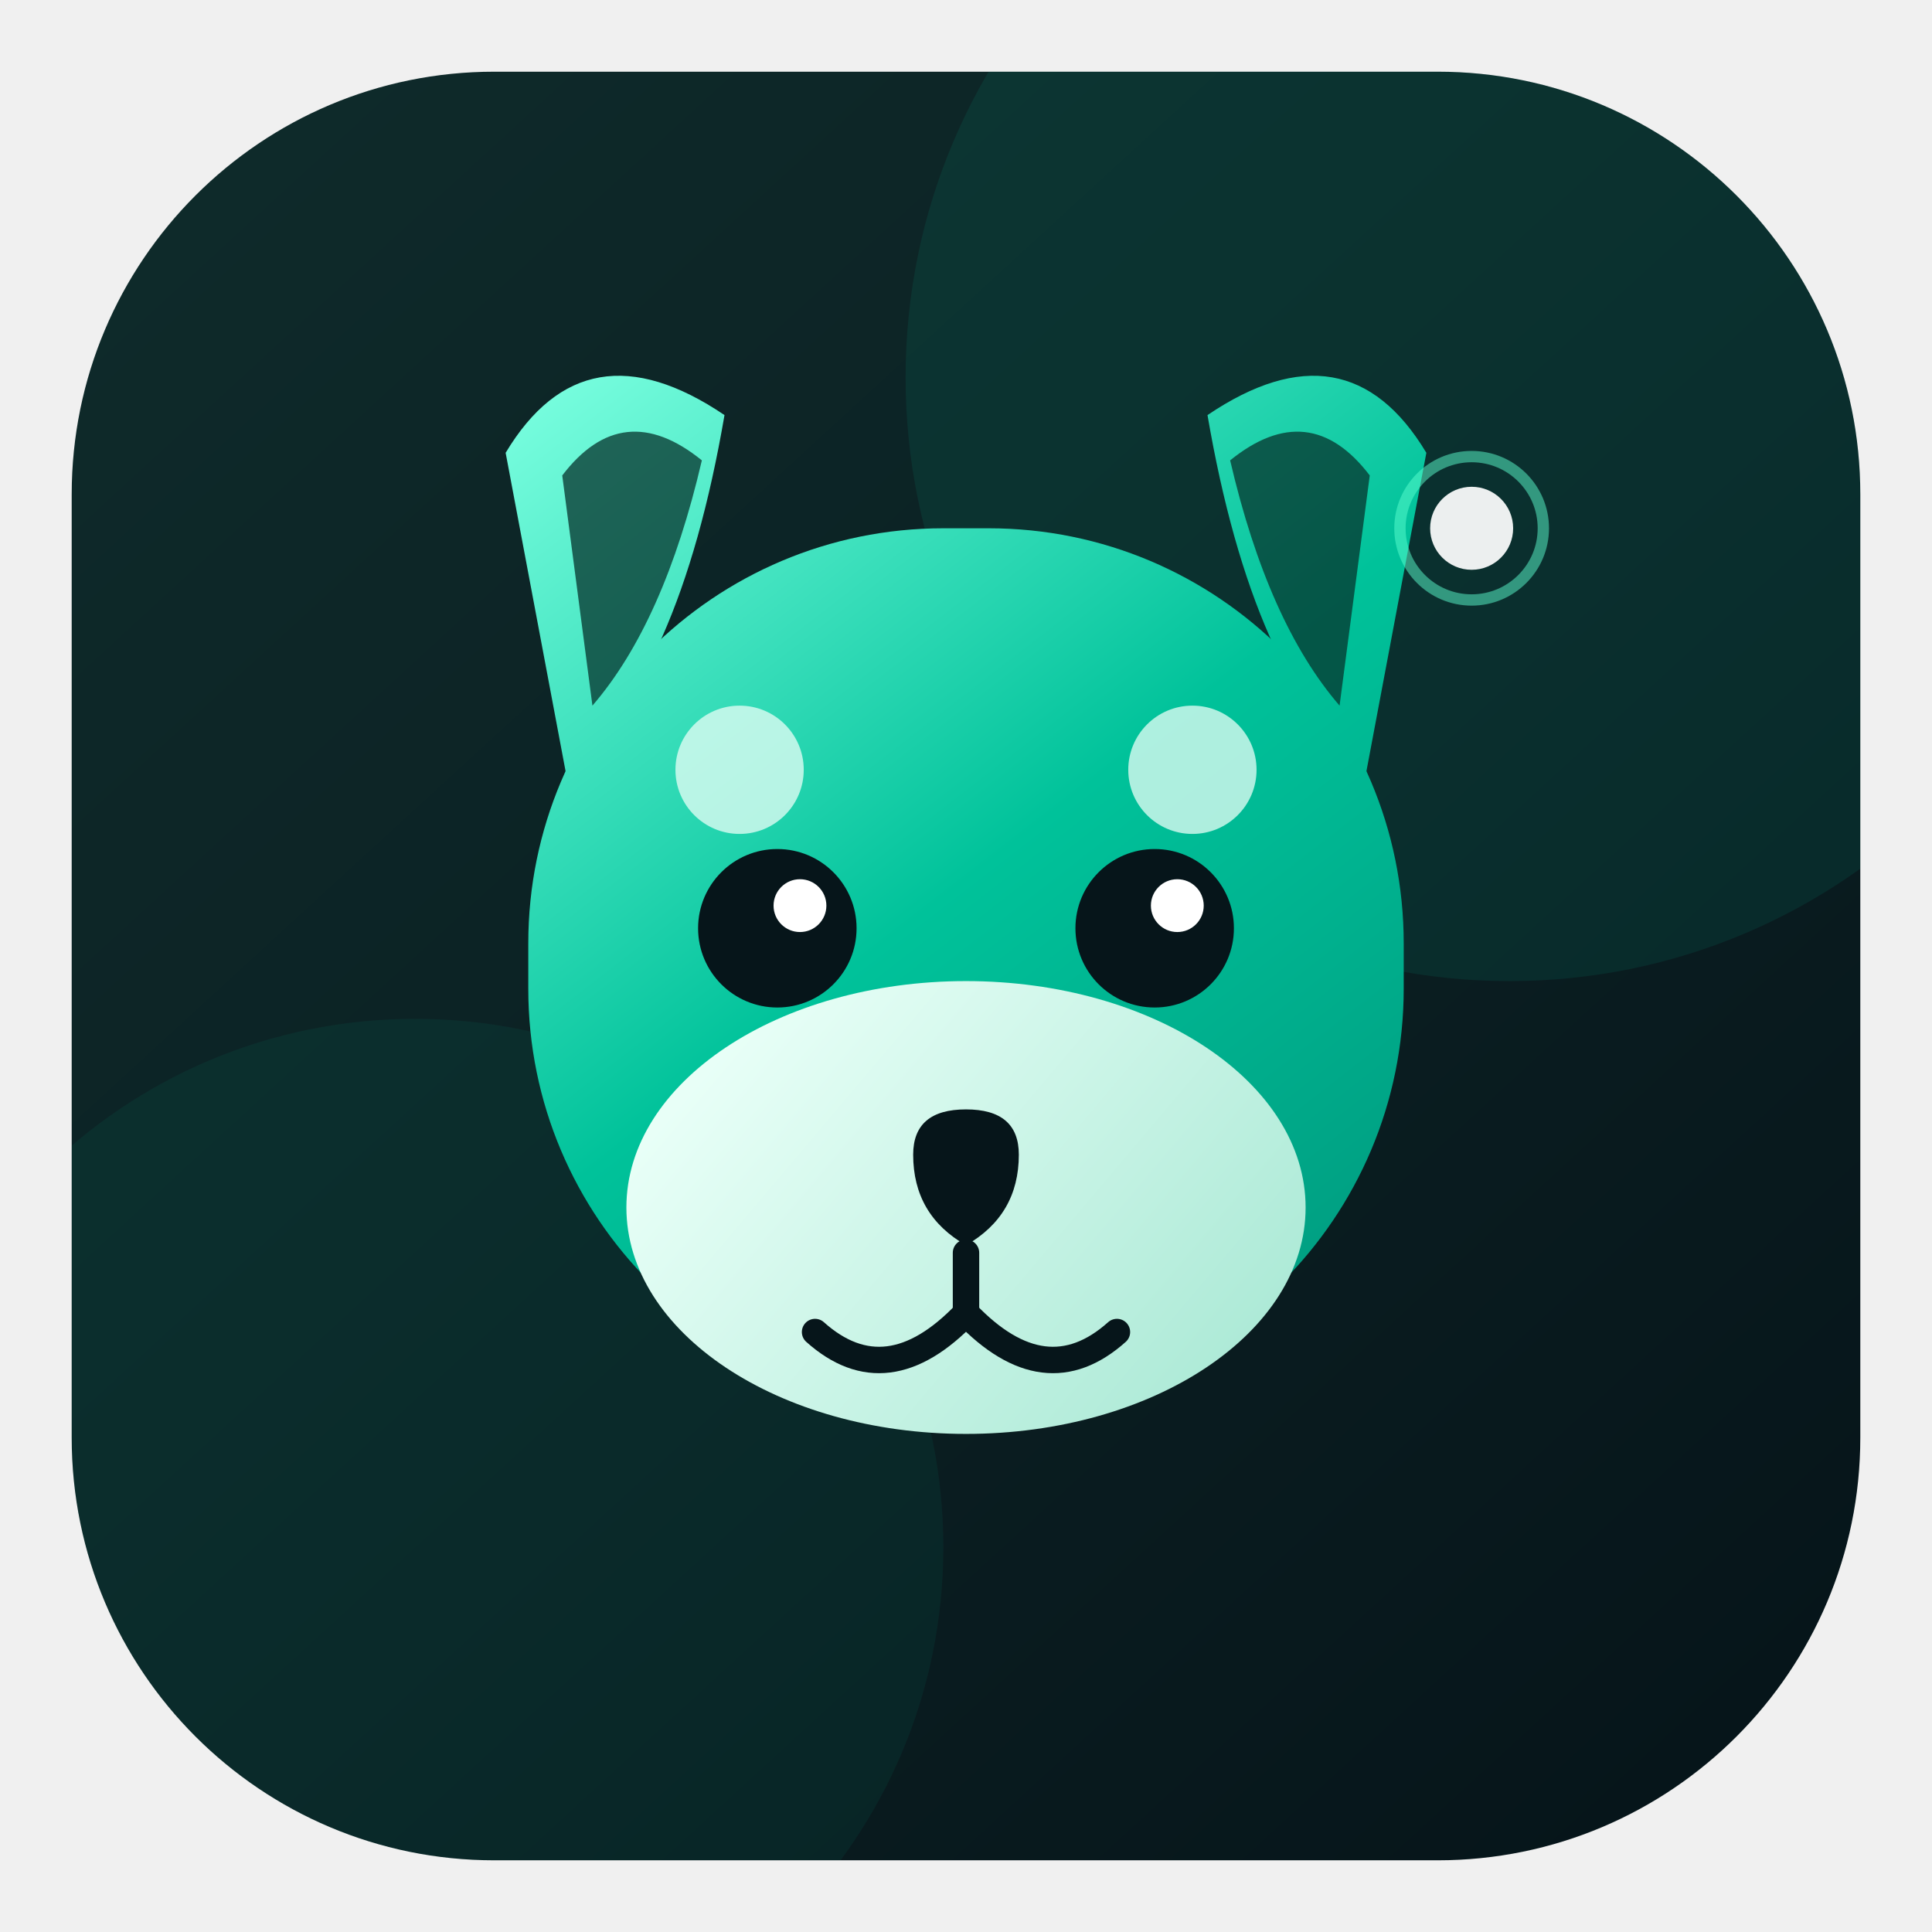
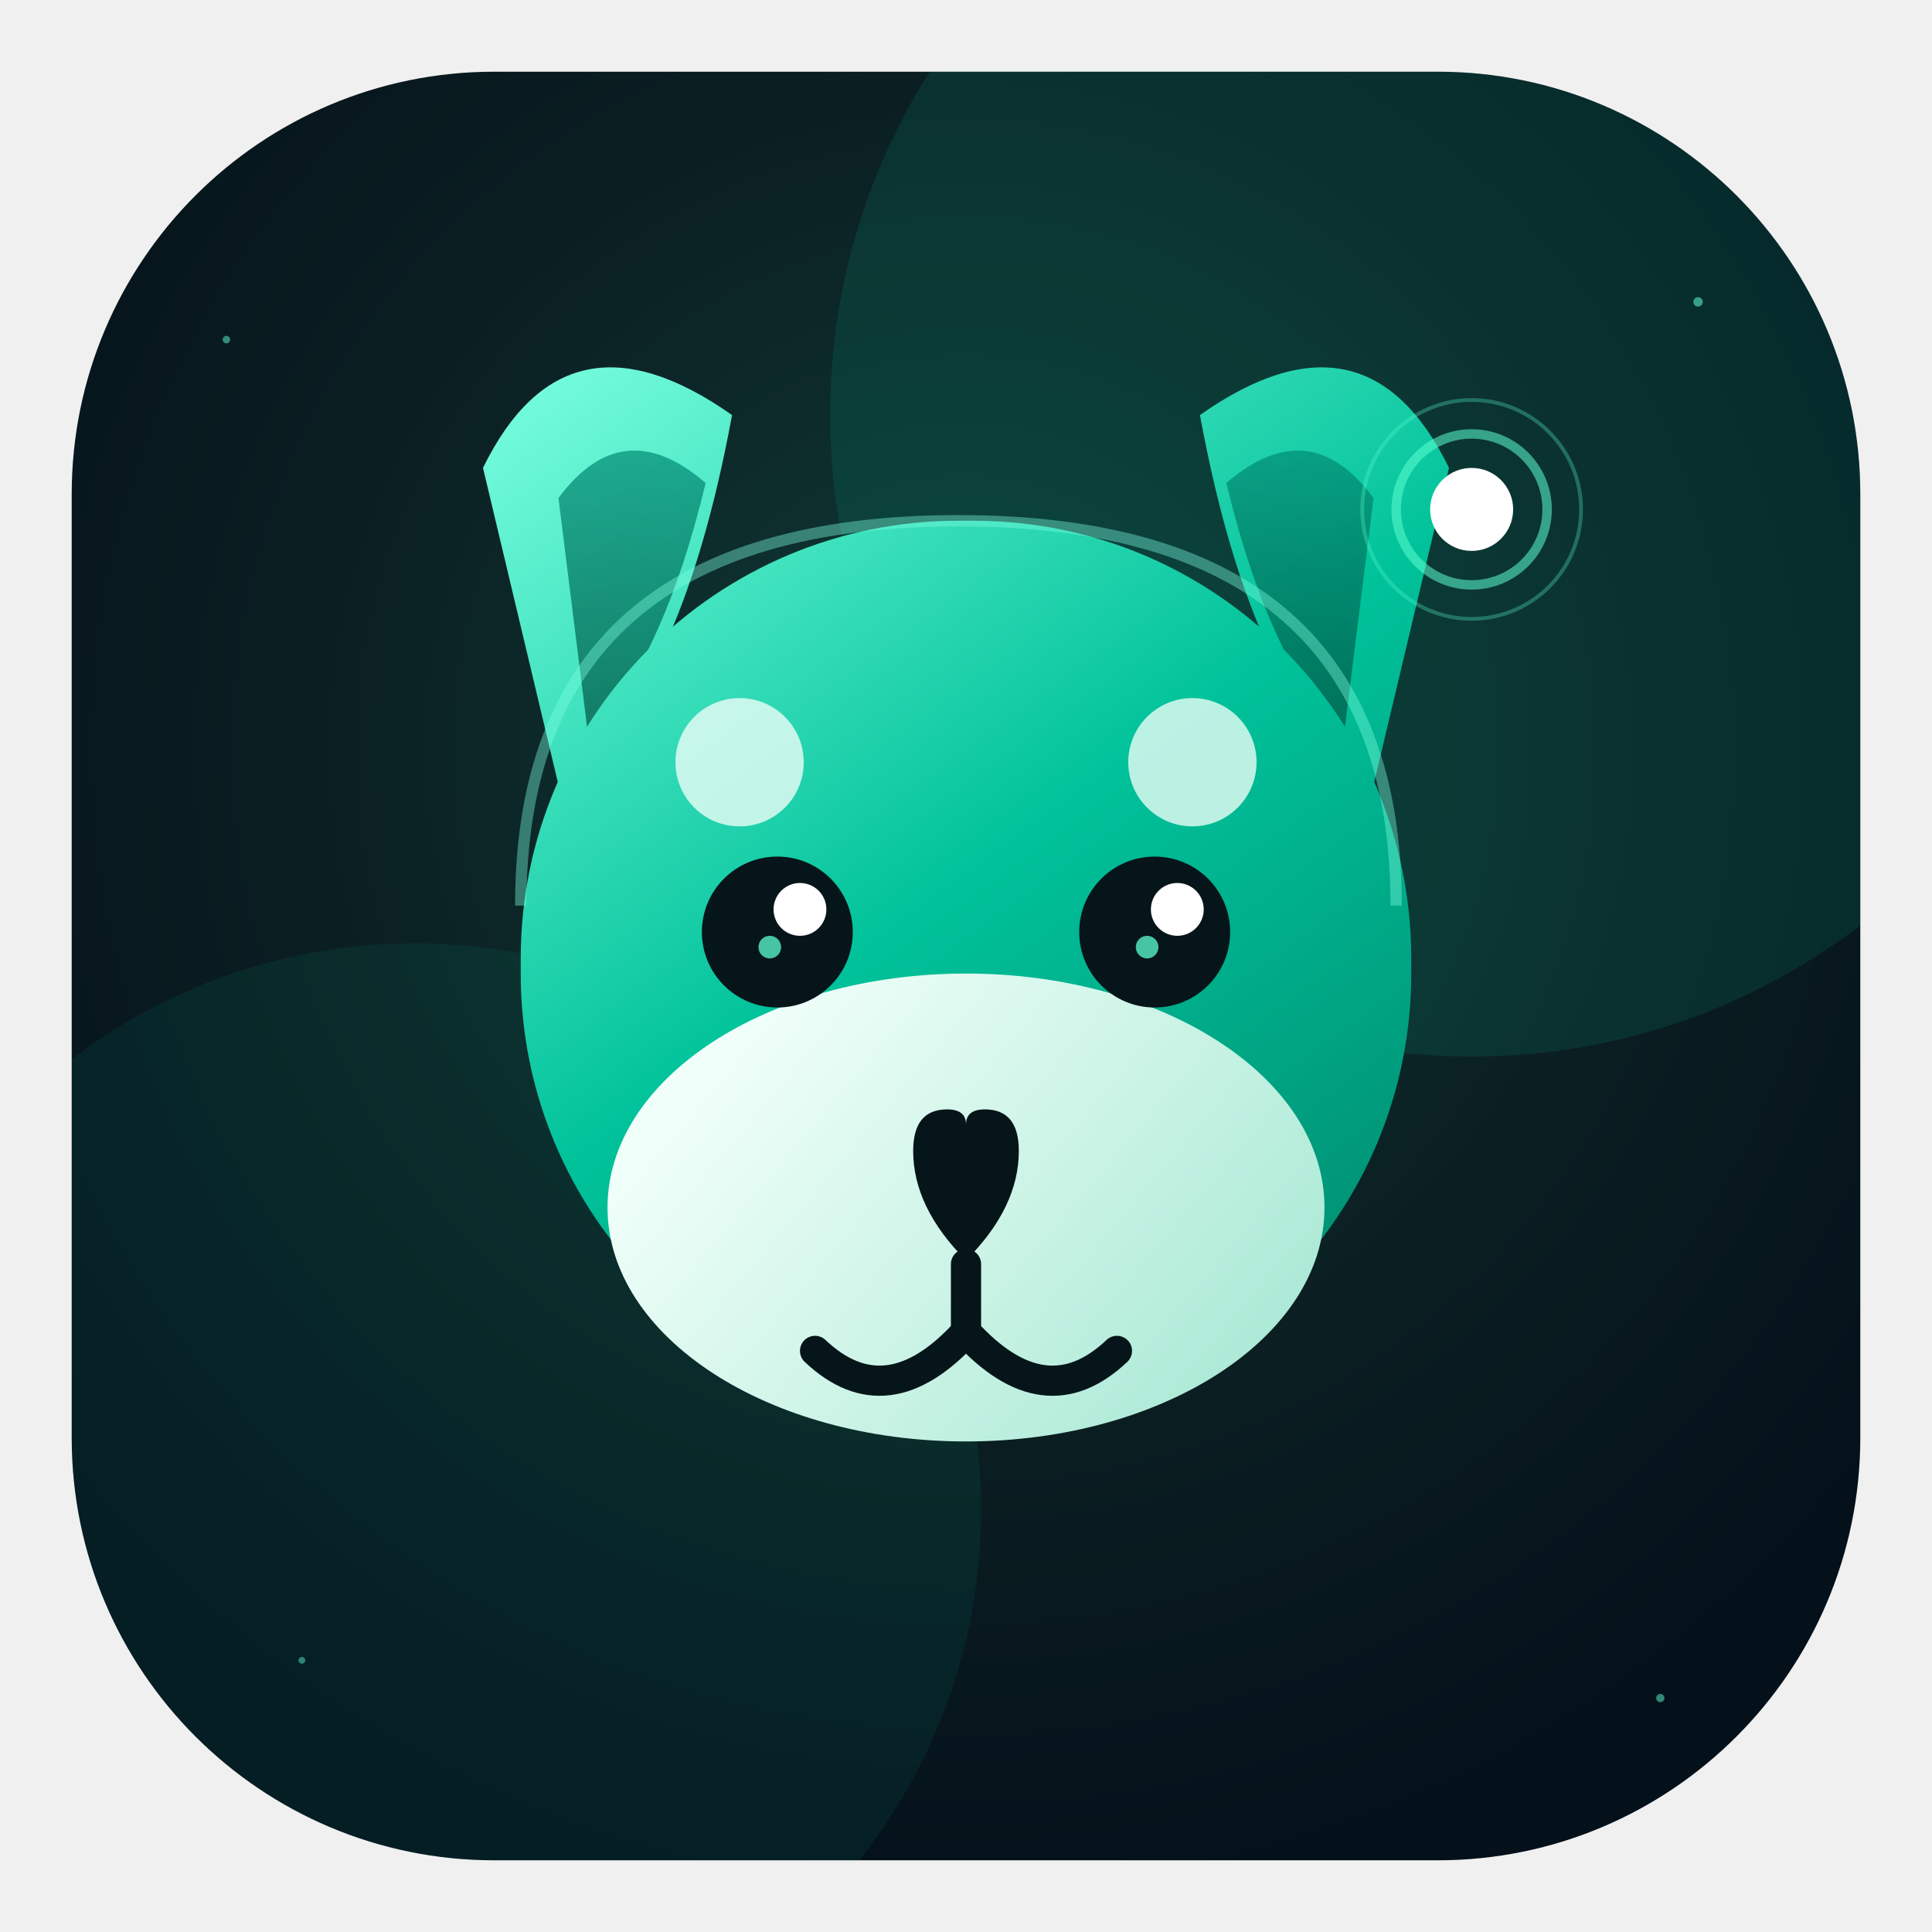
<svg xmlns="http://www.w3.org/2000/svg" width="1024" height="1024" viewBox="0 0 1024 1024" role="img" aria-label="OpenBuddy">
  <defs>
-     <linearGradient id="bg" x1="120" y1="90" x2="900" y2="940" gradientUnits="userSpaceOnUse">
-       <stop stop-color="#0E2A2A" />
+     <radialGradient id="bgRad" cx="50%" cy="38%" r="65%">
+       <stop stop-color="#0F3A36" />
      <stop offset=".55" stop-color="#0B1F22" />
-       <stop offset="1" stop-color="#06151A" />
-     </linearGradient>
-     <linearGradient id="fur" x1="280" y1="200" x2="760" y2="820" gradientUnits="userSpaceOnUse">
+       <stop offset="1" stop-color="#04101A" />
+     </radialGradient>
+     <linearGradient id="fur" x1="280" y1="180" x2="760" y2="840" gradientUnits="userSpaceOnUse">
      <stop stop-color="#7BFFE0" />
      <stop offset=".45" stop-color="#00C29A" />
-       <stop offset="1" stop-color="#008C75" />
+       <stop offset="1" stop-color="#00755F" />
+     </linearGradient>
+     <linearGradient id="furDark" x1="0" y1="0" x2="0" y2="1">
+       <stop stop-color="#008C75" />
+       <stop offset="1" stop-color="#00503F" />
    </linearGradient>
    <linearGradient id="muzzle" x1="380" y1="560" x2="640" y2="780" gradientUnits="userSpaceOnUse">
-       <stop stop-color="#E8FFF7" />
+       <stop stop-color="#F0FFF9" />
      <stop offset="1" stop-color="#A8E8D4" />
    </linearGradient>
+     <radialGradient id="eyeGlow" cx="50%" cy="50%" r="50%">
+       <stop stop-color="#5BFFD0" />
+       <stop stop-color="#0A2A28" stop-opacity="0" />
+     </radialGradient>
    <clipPath id="clip">
      <rect x="38" y="38" width="948" height="948" rx="224" />
    </clipPath>
  </defs>
  <g clip-path="url(#clip)">
-     <rect x="38" y="38" width="948" height="948" fill="url(#bg)" />
-     <circle cx="800" cy="200" r="320" fill="#00C29A" opacity=".10" />
-     <circle cx="220" cy="820" r="280" fill="#00C29A" opacity=".07" />
-     <path d="M268 240 Q310 170 384 220 Q360 360 300 410 Z" fill="url(#fur)" />
-     <path d="M756 240 Q714 170 640 220 Q664 360 724 410 Z" fill="url(#fur)" />
-     <path d="M298 252 Q330 210 372 244 Q352 330 314 374 Z" fill="#06332C" opacity=".75" />
-     <path d="M726 252 Q694 210 652 244 Q672 330 710 374 Z" fill="#06332C" opacity=".75" />
-     <rect x="280" y="280" width="464" height="464" rx="220" fill="url(#fur)" />
-     <ellipse cx="512" cy="640" rx="180" ry="120" fill="url(#muzzle)" />
-     <circle cx="392" cy="408" r="34" fill="#E8FFF7" opacity=".75" />
-     <circle cx="632" cy="408" r="34" fill="#E8FFF7" opacity=".75" />
-     <circle cx="412" cy="492" r="42" fill="#06151A" />
-     <circle cx="612" cy="492" r="42" fill="#06151A" />
-     <circle cx="424" cy="480" r="14" fill="#FFFFFF" />
-     <circle cx="624" cy="480" r="14" fill="#FFFFFF" />
-     <path d="M484 612 Q484 588 512 588 Q540 588 540 612 Q540 644 512 660 Q484 644 484 612 Z" fill="#06151A" />
-     <path d="M512 664 L512 696" stroke="#06151A" stroke-width="14" stroke-linecap="round" />
-     <path d="M512 696 Q470 740 432 706" fill="none" stroke="#06151A" stroke-width="14" stroke-linecap="round" />
-     <path d="M512 696 Q554 740 592 706" fill="none" stroke="#06151A" stroke-width="14" stroke-linecap="round" />
-     <circle cx="780" cy="280" r="22" fill="#FFFFFF" opacity=".92" />
-     <circle cx="780" cy="280" r="38" fill="none" stroke="#5BFFD0" stroke-width="6" opacity=".5" />
+     <rect x="38" y="38" width="948" height="948" fill="url(#bgRad)" />
+     <circle cx="780" cy="220" r="340" fill="#00C29A" opacity=".12" />
+     <circle cx="220" cy="800" r="300" fill="#00C29A" opacity=".08" />
+     <circle cx="120" cy="180" r="2" fill="#5BFFD0" opacity=".5" />
+     <circle cx="900" cy="160" r="2.5" fill="#5BFFD0" opacity=".55" />
+     <circle cx="160" cy="880" r="1.8" fill="#5BFFD0" opacity=".45" />
+     <circle cx="880" cy="900" r="2.2" fill="#5BFFD0" opacity=".5" />
+     <path d="M256 248 Q300 158 388 220 Q360 372 296 416 Z" fill="url(#fur)" />
+     <path d="M768 248 Q724 158 636 220 Q664 372 728 416 Z" fill="url(#fur)" />
+     <path d="M296 264 Q330 218 374 256 Q352 348 312 392 Z" fill="url(#furDark)" opacity=".7" />
+     <path d="M728 264 Q694 218 650 256 Q672 348 712 392 Z" fill="url(#furDark)" opacity=".7" />
+     <rect x="276" y="276" width="472" height="472" rx="232" fill="url(#fur)" />
+     <path d="M276 480 Q276 276 508 276 Q740 276 740 480" fill="none" stroke="#7BFFE0" stroke-width="6" opacity=".4" />
+     <ellipse cx="512" cy="640" rx="190" ry="124" fill="url(#muzzle)" />
+     <circle cx="392" cy="404" r="34" fill="#F0FFF9" opacity=".78" />
+     <circle cx="632" cy="404" r="34" fill="#F0FFF9" opacity=".78" />
+     <circle cx="412" cy="494" r="58" fill="url(#eyeGlow)" />
+     <circle cx="612" cy="494" r="58" fill="url(#eyeGlow)" />
+     <circle cx="412" cy="494" r="40" fill="#06151A" />
+     <circle cx="612" cy="494" r="40" fill="#06151A" />
+     <circle cx="424" cy="482" r="14" fill="#FFFFFF" />
+     <circle cx="624" cy="482" r="14" fill="#FFFFFF" />
+     <circle cx="408" cy="502" r="6" fill="#5BFFD0" opacity=".75" />
+     <circle cx="608" cy="502" r="6" fill="#5BFFD0" opacity=".75" />
+     <path d="M484 610 Q484 588 502 588 Q512 588 512 596 Q512 588 522 588 Q540 588 540 610 Q540 640 512 668 Q484 640 484 610 Z" fill="#06151A" />
+     <path d="M512 670 L512 706" stroke="#06151A" stroke-width="16" stroke-linecap="round" />
+     <path d="M512 706 Q470 752 432 716" fill="none" stroke="#06151A" stroke-width="16" stroke-linecap="round" />
+     <path d="M512 706 Q554 752 592 716" fill="none" stroke="#06151A" stroke-width="16" stroke-linecap="round" />
+     <g transform="translate(780 270)">
+       <circle r="22" fill="#FFFFFF" />
+       <circle r="40" fill="none" stroke="#5BFFD0" stroke-width="5" opacity=".55" />
+       <circle r="58" fill="none" stroke="#5BFFD0" stroke-width="2" opacity=".3" />
+     </g>
  </g>
</svg>
